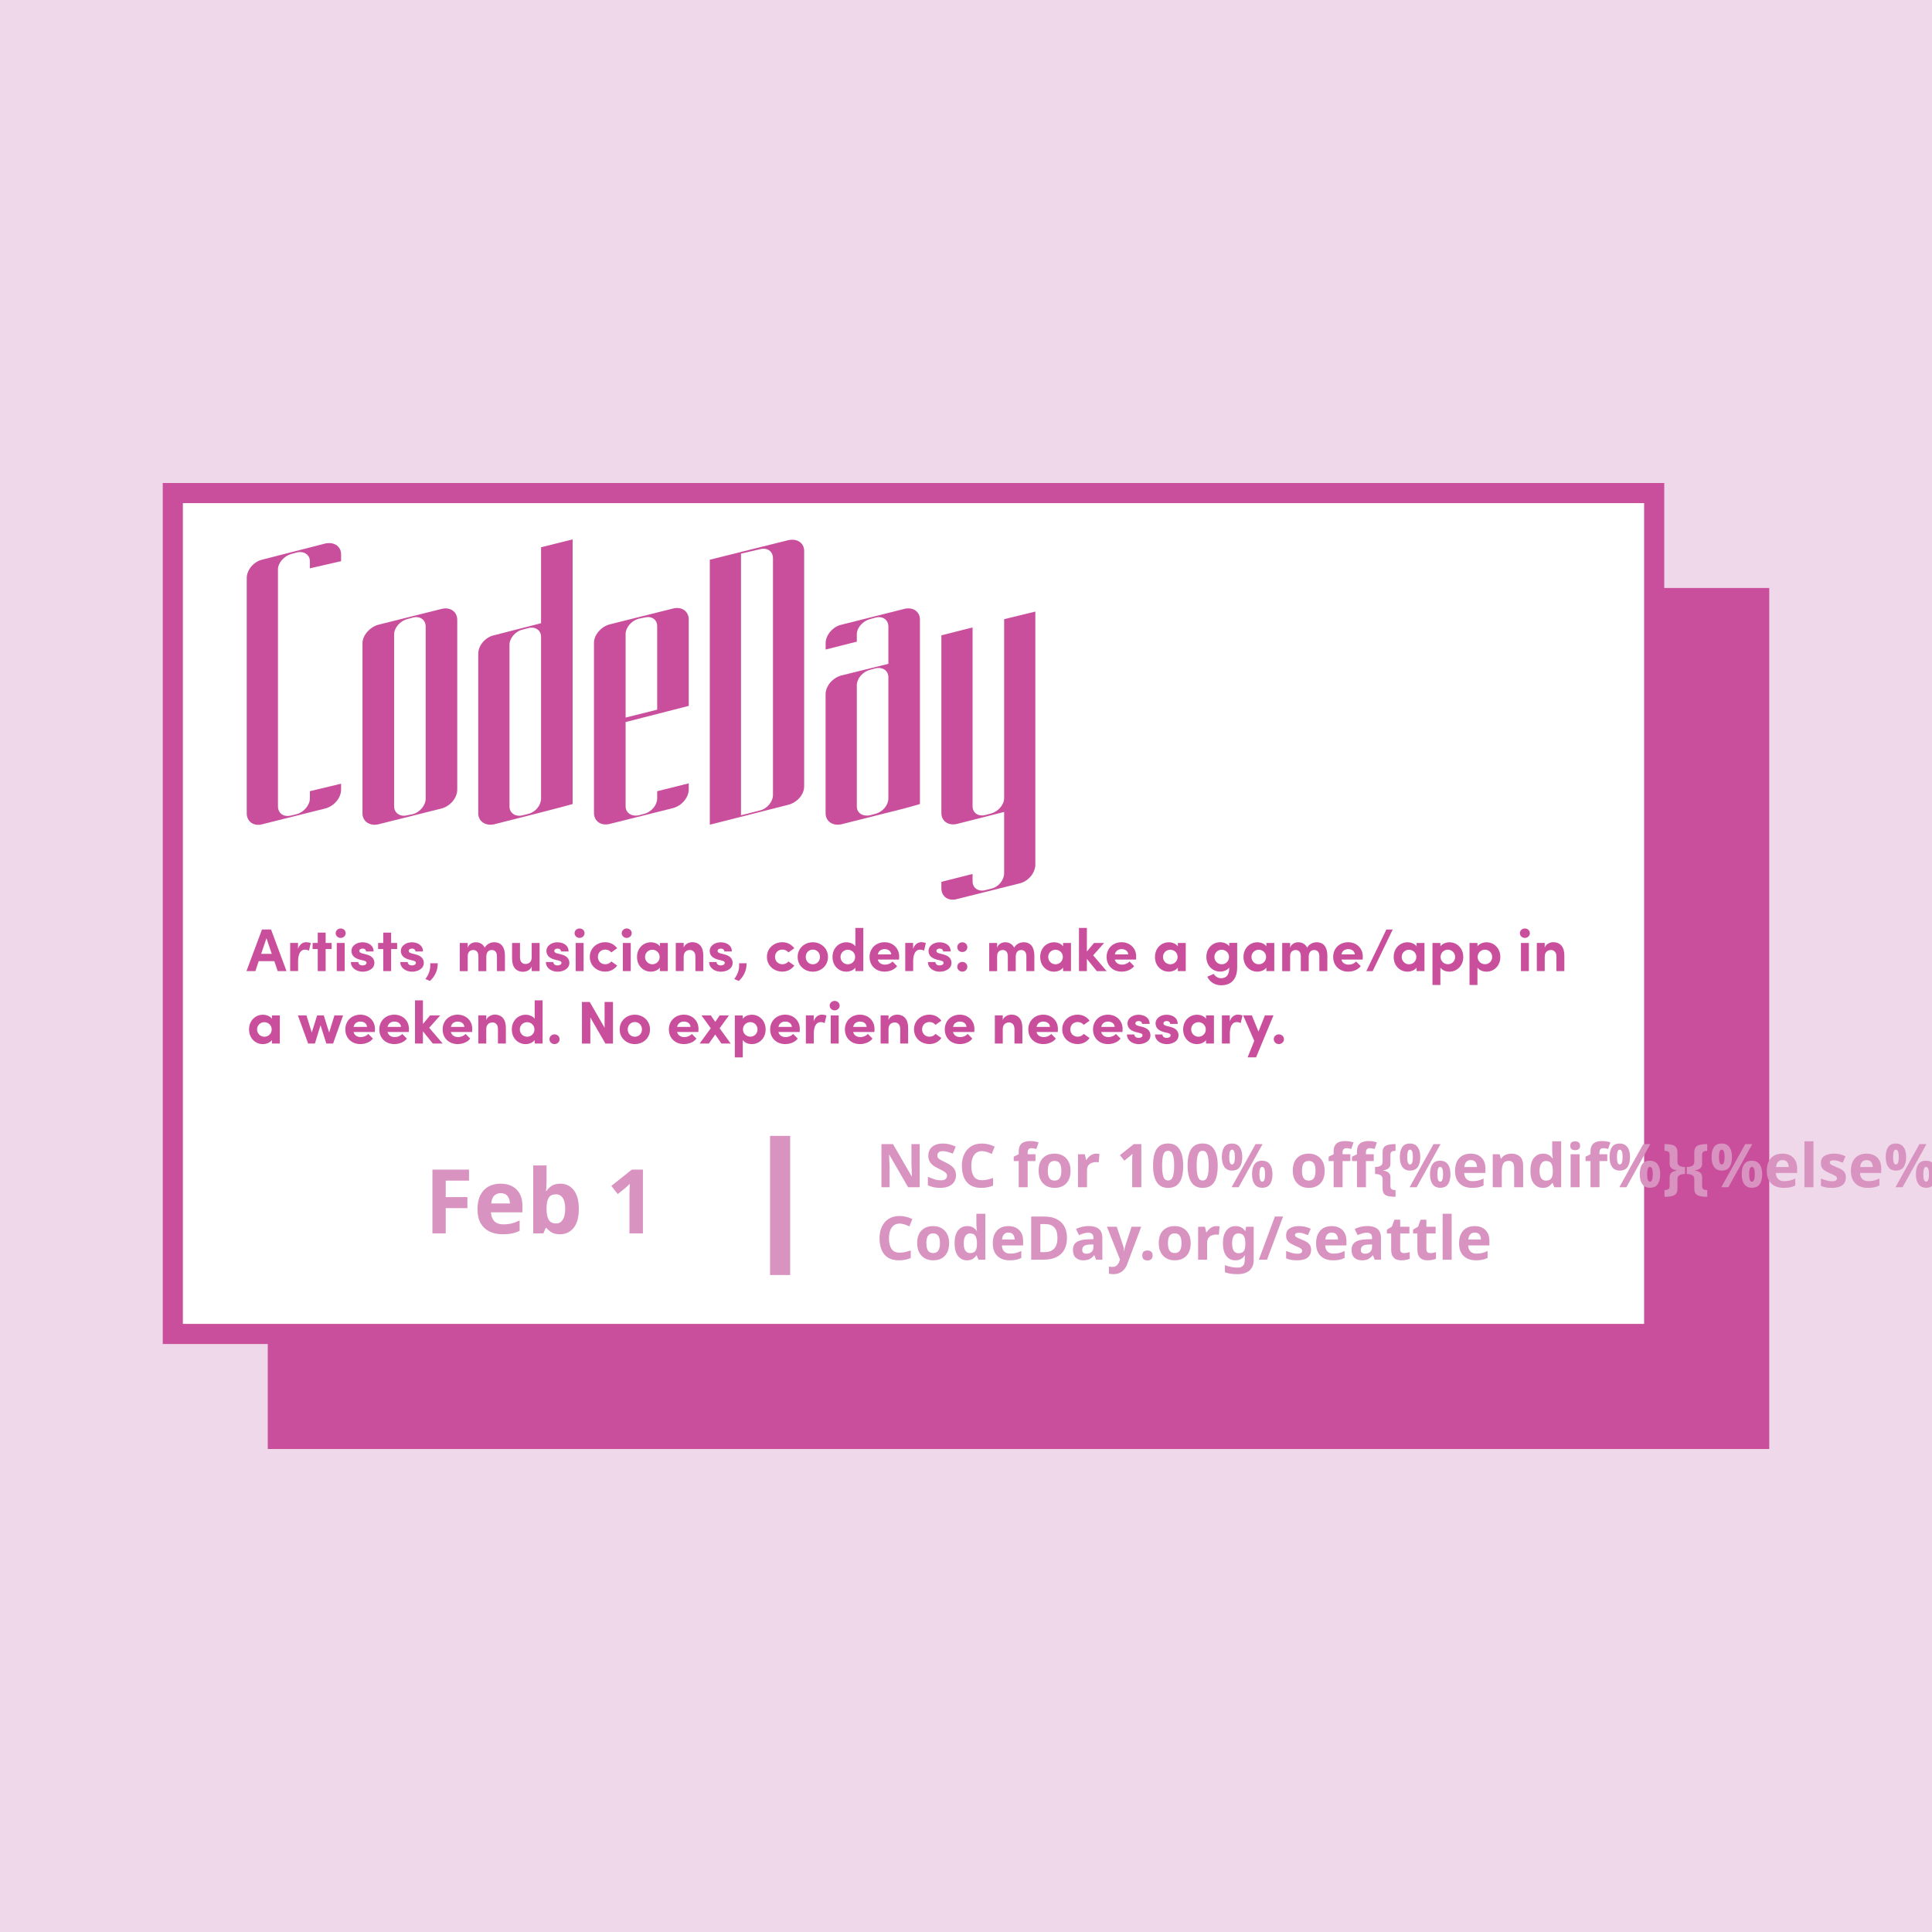
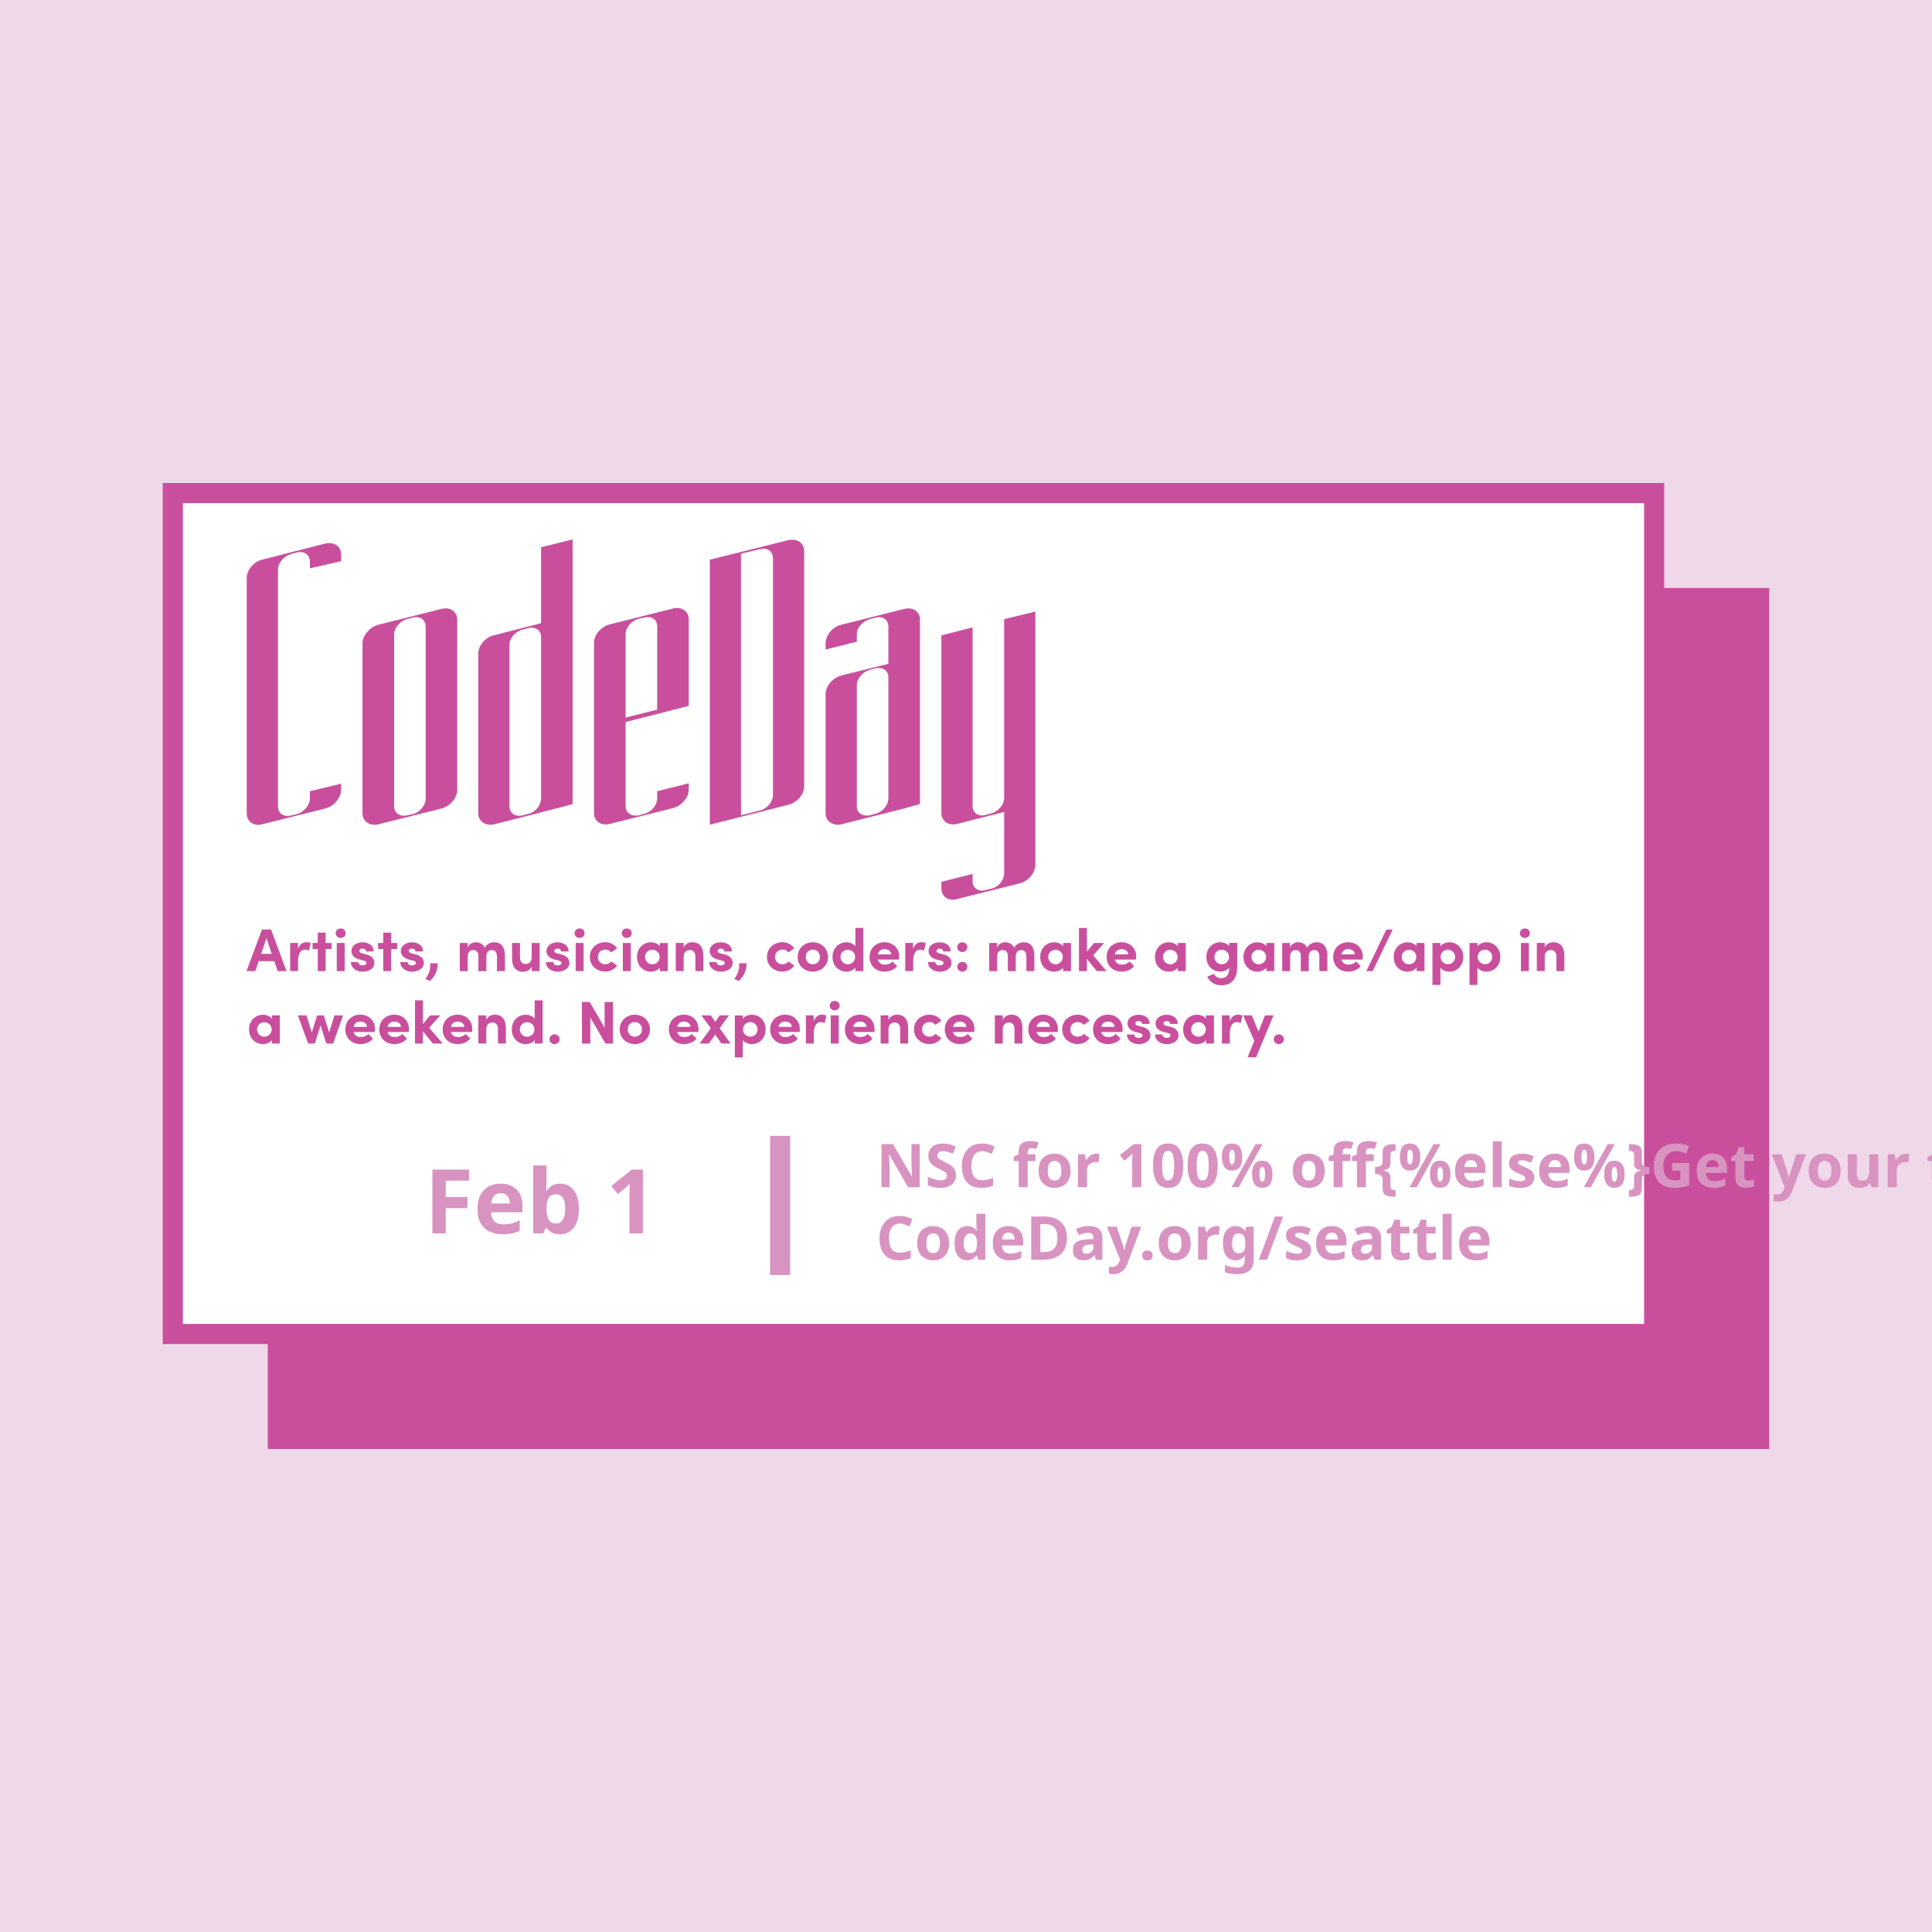
<svg xmlns="http://www.w3.org/2000/svg" version="1.1" id="Layer_1" x="0px" y="0px" viewBox="0 0 576 576" xml:space="preserve" width="1080" height="1080">
  <defs id="defs1921" />
  <style type="text/css" id="style1722">
	.st0{fill:#F6E0C9;}
	.st1{fill:#DB8427;}
	.st2{fill:#FFFFFF;}
	.st3{fill:#EFC79C;}
	.st4{font-family:'Sofia Pro';font-weight: 700;}
	.st5{font-size:26.636px;}
	.st6{font-size:18px;}
	.st7{fill:none;stroke:#EFC79C;stroke-width:6;stroke-miterlimit:10;}
	.st8{fill:#EFD8E9;}
	.st9{fill:#C94F9D;}
	.st10{fill:#D993C0;}
	.st11{fill:none;stroke:#D993C0;stroke-width:6;stroke-miterlimit:10;}
</style>
  <rect class="st8" width="576" height="576" id="rect1730" x="0" y="0" style="fill:#efd8e9" />
  <g id="g1742">
    <g id="g1734">
      <rect x="79.83" y="175.3" class="st9" width="447.65" height="256.7" id="rect1732" style="fill:#c94f9d" />
    </g>
    <g id="g1740">
      <rect x="51.52" y="147" class="st2" width="441.65" height="250.7" id="rect1736" style="fill:#ffffff" />
      <path class="st9" d="M 490.17,150 V 394.7 H 54.52 V 150 h 435.65 m 6,-6 H 48.52 v 256.7 h 447.65 z" id="path1738" style="fill:#c94f9d" />
    </g>
  </g>
  <text id="text1748" x="204.917" y="365.71">
    <tspan x="204.917" y="367.711" class="st10 st4 st5" id="tspan1744" style="font-weight:700;font-size:26.636px;font-family:'Sofia Pro';text-align:end;text-anchor:end;fill:#d993c0">Feb 1</tspan>
  </text>
  <g id="g1764">
    <path class="st9" d="m 101.69,233.65 v 1.79 c 0,2.46 -2.13,4.93 -4.71,5.6 l -18.83,4.71 c -2.46,0.67 -4.59,-0.78 -4.59,-3.25 v -70.15 c 0,-2.47 2.13,-4.93 4.59,-5.49 l 18.83,-4.82 c 2.58,-0.56 4.71,0.78 4.71,3.25 v 2.02 l -9.3,2.13 v -2.13 c 0,-1.91 -1.79,-3.14 -3.92,-2.58 l -1.68,0.45 c -2.02,0.56 -3.92,2.58 -3.92,4.59 v 70.6 c 0,2.13 1.68,3.25 3.81,2.8 l 1.79,-0.45 c 2.13,-0.56 3.92,-2.69 3.92,-4.71 v -2.13 z" id="path1750" style="fill:#c94f9d" />
    <path class="st9" d="m 136.32,184.8 v 50.65 c 0,2.46 -2.13,4.93 -4.71,5.6 l -18.83,4.71 c -2.47,0.56 -4.71,-0.78 -4.71,-3.25 v -50.76 c 0,-2.35 2.24,-4.82 4.71,-5.49 l 18.83,-4.71 c 2.58,-0.68 4.71,0.78 4.71,3.25 z m -9.41,2.01 c 0,-2.02 -1.68,-3.25 -3.81,-2.69 l -1.68,0.45 c -2.13,0.56 -3.92,2.58 -3.92,4.59 v 51.21 c 0,2.02 1.79,3.25 3.92,2.69 l 1.68,-0.34 c 2.13,-0.56 3.81,-2.69 3.81,-4.59 z" id="path1752" style="fill:#c94f9d" />
    <path class="st9" d="m 170.72,239.71 c 0,0 -2.02,0.67 -23.42,6.05 -2.58,0.56 -4.71,-0.9 -4.71,-3.25 v -47.63 c 0,-2.46 2.13,-4.93 4.71,-5.49 l 14.01,-3.59 v -22.64 l 9.41,-2.35 c 0,11.21 0,11.21 0,78.9 z m -9.41,-49.87 c 0,-1.9 -1.68,-3.14 -3.81,-2.58 l -1.68,0.45 c -2.13,0.45 -3.92,2.58 -3.92,4.48 v 48.3 c 0,1.9 1.79,3.14 3.92,2.58 l 1.79,-0.45 c 2.13,-0.56 3.7,-2.58 3.7,-4.59 z" id="path1754" style="fill:#c94f9d" />
    <path class="st9" d="m 186.52,215.16 v 25.21 c 0,2.02 1.79,3.14 3.92,2.69 l 1.68,-0.45 c 2.13,-0.56 3.81,-2.58 3.81,-4.59 v -2.13 l 9.41,-2.35 v 1.79 c 0,2.47 -2.13,4.93 -4.71,5.6 l -18.83,4.71 c -2.58,0.67 -4.71,-0.78 -4.71,-3.25 v -50.76 c 0,-2.35 2.13,-4.82 4.71,-5.49 l 18.83,-4.71 c 2.58,-0.67 4.71,0.78 4.71,3.25 v 25.77 l -18.83,4.82 v -0.11 z m 0,-26.11 v 24.88 l 9.41,-2.35 V 186.7 c 0,-2.02 -1.68,-3.14 -3.81,-2.58 l -1.68,0.34 c -2.12,0.56 -3.92,2.58 -3.92,4.59 z" id="path1756" style="fill:#c94f9d" />
    <path class="st9" d="m 239.75,164.29 v 70.15 c 0,2.47 -2.13,4.82 -4.71,5.49 l -23.42,5.94 v -79 l 23.42,-5.83 c 2.59,-0.56 4.71,0.78 4.71,3.25 z m -9.3,2.13 c 0,-2.02 -1.68,-3.25 -3.81,-2.69 l -5.72,1.34 v 77.99 l 5.72,-1.46 c 2.02,-0.45 3.81,-2.58 3.81,-4.59 z" id="path1758" style="fill:#c94f9d" />
    <path class="st9" d="m 274.27,184.68 v 55.02 c 0,0 -2.13,0.67 -4.71,1.34 l -18.71,4.71 c -2.58,0.56 -4.71,-0.9 -4.71,-3.25 v -35.52 c 0,-2.46 2.13,-4.93 4.71,-5.6 l 14.01,-3.47 v -11.09 c 0,-2.02 -1.68,-3.25 -3.81,-2.69 l -1.68,0.45 c -2.13,0.56 -3.92,2.58 -3.92,4.48 v 2.24 l -9.3,2.35 v -1.91 c 0,-2.35 2.13,-4.93 4.71,-5.49 l 18.71,-4.71 c 2.57,-0.67 4.7,0.79 4.7,3.14 z m -9.41,17.26 c 0,-2.02 -1.68,-3.14 -3.81,-2.69 l -1.68,0.45 c -2.13,0.56 -3.92,2.58 -3.92,4.59 v 33.95 2.24 c 0,1.9 1.79,3.03 3.92,2.58 l 1.68,-0.45 c 2.13,-0.56 3.81,-2.58 3.81,-4.59 z" id="path1760" style="fill:#c94f9d" />
    <path class="st9" d="m 308.67,182.33 v 75.42 c 0,2.47 -2.02,4.93 -4.59,5.6 l -18.83,4.71 c -2.58,0.67 -4.59,-0.78 -4.59,-3.25 v -1.9 l 9.3,-2.35 v 2.24 c 0,1.9 1.68,3.14 3.81,2.58 l 1.79,-0.45 c 2.13,-0.45 3.81,-2.58 3.81,-4.59 v -18.27 l -14.12,3.59 c -2.58,0.56 -4.59,-0.9 -4.59,-3.25 v -53 l 9.3,-2.35 v 53.34 c 0,1.9 1.68,3.14 3.81,2.58 l 1.68,-0.45 c 2.13,-0.56 3.92,-2.58 3.92,-4.59 v -53.23 -0.11 z" id="path1762" style="fill:#c94f9d" />
  </g>
  <line class="st11" x1="232.58" y1="338.65" x2="232.58" y2="380.13" id="line1766" style="fill:none;stroke:#d993c0;stroke-width:6;stroke-miterlimit:10" />
  <text transform="translate(261.1732,353.9587)" id="text1772">
-     <tspan x="0" y="0" class="st10 st4 st6" id="tspan1768" style="font-weight:700;font-size:18px;font-family:'Sofia Pro';fill:#d993c0">NSC for 100% off{%endif%}{%else%}Get your tickets{%endif%} @</tspan>
+     <tspan x="0" y="0" class="st10 st4 st6" id="tspan1768" style="font-weight:700;font-size:18px;font-family:'Sofia Pro';fill:#d993c0">NSC for 100% off{%else%}Get your tickets @</tspan>
    <tspan x="0" y="21.6" class="st10 st4 st6" id="tspan1770" style="font-weight:700;font-size:18px;font-family:'Sofia Pro';fill:#d993c0">CodeDay.org/seattle</tspan>
  </text>
  <g id="g1916">
    <path class="st9" d="m 81.78,286.55 h -4.65 l -0.99,2.97 h -2.66 l 4.63,-12.41 h 2.7 l 4.61,12.41 h -2.63 z m -0.76,-2.18 -1.58,-4.66 -1.57,4.66 z" id="path1774" style="fill:#c94f9d" />
    <path class="st9" d="m 92.65,281.18 -0.54,2.25 c -0.5,-0.27 -0.92,-0.31 -1.21,-0.31 -1.21,0 -2.03,1.12 -2.03,3.51 v 2.88 h -2.36 v -8.39 h 2.34 v 1.78 c 0.47,-1.4 1.42,-2 2.47,-2 0.44,0.02 0.95,0.09 1.33,0.28 z" id="path1776" style="fill:#c94f9d" />
    <path class="st9" d="m 98.87,282.95 h -1.78 v 6.57 h -2.36 v -6.57 H 93.2 v -1.82 h 1.53 v -3.08 h 2.36 v 3.08 h 1.78 z" id="path1778" style="fill:#c94f9d" />
    <path class="st9" d="m 100.08,278.21 c 0,-0.79 0.68,-1.4 1.49,-1.4 0.83,0 1.49,0.61 1.49,1.4 0,0.79 -0.67,1.42 -1.49,1.42 -0.81,0.01 -1.49,-0.62 -1.49,-1.42 z m 0.32,2.92 h 2.36 v 8.39 h -2.36 z" id="path1780" style="fill:#c94f9d" />
    <path class="st9" d="m 104.61,286.82 h 2.21 c 0,0.49 0.41,1.01 1.24,1.01 0.68,0 1.21,-0.29 1.21,-0.77 0,-0.36 -0.29,-0.54 -0.92,-0.7 l -1.12,-0.27 c -2.16,-0.58 -2.45,-1.78 -2.45,-2.66 0,-1.3 1.35,-2.5 3.29,-2.5 1.53,0 3.33,0.76 3.31,2.74 h -2.25 c 0,-0.56 -0.47,-0.86 -1.03,-0.86 -0.54,0 -0.97,0.27 -0.97,0.7 0,0.4 0.36,0.59 0.83,0.72 l 1.39,0.36 c 2.02,0.54 2.27,1.8 2.27,2.48 0,1.76 -1.8,2.63 -3.53,2.63 -1.75,-0.02 -3.46,-1.03 -3.48,-2.88 z" id="path1782" style="fill:#c94f9d" />
    <path class="st9" d="m 118.4,282.95 h -1.78 v 6.57 h -2.36 v -6.57 h -1.53 v -1.82 h 1.53 v -3.08 h 2.36 v 3.08 h 1.78 z" id="path1784" style="fill:#c94f9d" />
    <path class="st9" d="m 119.34,286.82 h 2.21 c 0,0.49 0.41,1.01 1.24,1.01 0.68,0 1.21,-0.29 1.21,-0.77 0,-0.36 -0.29,-0.54 -0.92,-0.7 l -1.12,-0.27 c -2.16,-0.58 -2.45,-1.78 -2.45,-2.66 0,-1.3 1.35,-2.5 3.29,-2.5 1.53,0 3.33,0.76 3.31,2.74 h -2.25 c 0,-0.56 -0.47,-0.86 -1.03,-0.86 -0.54,0 -0.97,0.27 -0.97,0.7 0,0.4 0.36,0.59 0.83,0.72 l 1.39,0.36 c 2.02,0.54 2.27,1.8 2.27,2.48 0,1.76 -1.8,2.63 -3.53,2.63 -1.75,-0.02 -3.46,-1.03 -3.48,-2.88 z" id="path1786" style="fill:#c94f9d" />
    <path class="st9" d="m 126.83,291.88 c 1.08,-1.48 1.55,-2.75 1.44,-4.7 h 2.23 c 0.07,2.27 -1.04,4.14 -2.32,5.28 z" id="path1788" style="fill:#c94f9d" />
    <path class="st9" d="m 150.54,284.91 v 4.61 h -2.38 v -4.43 c 0,-1.31 -0.68,-1.85 -1.51,-1.85 -0.94,-0.02 -1.6,0.58 -1.66,1.84 v 4.45 h -2.36 v -4.45 c 0,-1.31 -0.68,-1.84 -1.48,-1.84 -0.85,0 -1.71,0.4 -1.71,1.91 v 4.38 h -2.36 v -8.39 h 2.36 v 1.49 c 0.25,-1.15 1.44,-1.71 2.38,-1.71 1.24,0 2.21,0.59 2.7,1.62 0.65,-1.22 1.94,-1.62 2.81,-1.62 2.11,0 3.21,1.47 3.21,3.99 z" id="path1790" style="fill:#c94f9d" />
    <path class="st9" d="m 160.88,281.13 v 8.39 h -2.36 v -1.37 c -0.36,1.1 -1.69,1.57 -2.52,1.57 -2.2,0 -3.35,-1.46 -3.33,-3.98 v -4.61 h 2.36 v 4.36 c 0,1.31 0.79,1.91 1.6,1.91 0.85,0 1.89,-0.45 1.89,-1.96 v -4.3 h 2.36 z" id="path1792" style="fill:#c94f9d" />
    <path class="st9" d="m 162.74,286.82 h 2.21 c 0,0.49 0.41,1.01 1.24,1.01 0.68,0 1.21,-0.29 1.21,-0.77 0,-0.36 -0.29,-0.54 -0.92,-0.7 l -1.12,-0.27 c -2.16,-0.58 -2.45,-1.78 -2.45,-2.66 0,-1.3 1.35,-2.5 3.29,-2.5 1.53,0 3.33,0.76 3.31,2.74 h -2.25 c 0,-0.56 -0.47,-0.86 -1.03,-0.86 -0.54,0 -0.97,0.27 -0.97,0.7 0,0.4 0.36,0.59 0.83,0.72 l 1.39,0.36 c 2.02,0.54 2.27,1.8 2.27,2.48 0,1.76 -1.8,2.63 -3.53,2.63 -1.76,-0.02 -3.47,-1.03 -3.48,-2.88 z" id="path1794" style="fill:#c94f9d" />
    <path class="st9" d="m 171.3,278.21 c 0,-0.79 0.68,-1.4 1.49,-1.4 0.83,0 1.49,0.61 1.49,1.4 0,0.79 -0.67,1.42 -1.49,1.42 -0.8,0.01 -1.49,-0.62 -1.49,-1.42 z m 0.33,2.92 h 2.36 v 8.39 h -2.36 z" id="path1796" style="fill:#c94f9d" />
    <path class="st9" d="m 175.84,285.29 c 0,-2.67 2.16,-4.38 4.61,-4.38 1.53,0 2.75,0.72 3.55,1.8 l -1.76,1.24 c -0.38,-0.52 -1.08,-0.85 -1.76,-0.85 -1.33,0 -2.23,0.95 -2.23,2.18 0,1.24 0.9,2.2 2.23,2.2 0.68,0 1.39,-0.32 1.76,-0.85 l 1.76,1.24 c -0.79,1.1 -2.02,1.8 -3.55,1.8 -2.45,0.01 -4.61,-1.71 -4.61,-4.38 z" id="path1798" style="fill:#c94f9d" />
    <path class="st9" d="m 185.36,278.21 c 0,-0.79 0.68,-1.4 1.49,-1.4 0.83,0 1.49,0.61 1.49,1.4 0,0.79 -0.67,1.42 -1.49,1.42 -0.8,0.01 -1.49,-0.62 -1.49,-1.42 z m 0.33,2.92 h 2.36 v 8.39 h -2.36 z" id="path1800" style="fill:#c94f9d" />
    <path class="st9" d="m 199.1,281.13 v 8.39 h -2.36 v -1.04 c -0.59,0.83 -1.76,1.21 -2.7,1.21 -2.16,0 -4.12,-1.67 -4.12,-4.38 0,-2.7 1.96,-4.38 4.12,-4.38 0.97,0 2.11,0.36 2.7,1.21 v -1.01 z m -2.43,4.18 c 0,-1.3 -1.08,-2.16 -2.18,-2.16 -1.19,0 -2.18,0.92 -2.18,2.16 0,1.22 0.99,2.18 2.18,2.18 1.15,0 2.18,-0.9 2.18,-2.18 z" id="path1802" style="fill:#c94f9d" />
    <path class="st9" d="m 209.68,284.91 v 4.61 h -2.36 v -4.36 c 0,-1.33 -0.79,-1.93 -1.6,-1.93 -0.85,0 -1.89,0.45 -1.89,1.98 v 4.3 h -2.36 v -8.39 h 2.36 v 1.4 c 0.36,-1.13 1.69,-1.62 2.52,-1.62 2.2,0.02 3.35,1.49 3.33,4.01 z" id="path1804" style="fill:#c94f9d" />
    <path class="st9" d="m 211.42,286.82 h 2.21 c 0,0.49 0.41,1.01 1.24,1.01 0.68,0 1.21,-0.29 1.21,-0.77 0,-0.36 -0.29,-0.54 -0.92,-0.7 l -1.12,-0.27 c -2.16,-0.58 -2.45,-1.78 -2.45,-2.66 0,-1.3 1.35,-2.5 3.29,-2.5 1.53,0 3.33,0.76 3.31,2.74 h -2.25 c 0,-0.56 -0.47,-0.86 -1.03,-0.86 -0.54,0 -0.97,0.27 -0.97,0.7 0,0.4 0.36,0.59 0.83,0.72 l 1.39,0.36 c 2.02,0.54 2.27,1.8 2.27,2.48 0,1.76 -1.8,2.63 -3.53,2.63 -1.75,-0.02 -3.46,-1.03 -3.48,-2.88 z" id="path1806" style="fill:#c94f9d" />
    <path class="st9" d="m 218.91,291.88 c 1.08,-1.48 1.55,-2.75 1.44,-4.7 h 2.23 c 0.07,2.27 -1.04,4.14 -2.32,5.28 z" id="path1808" style="fill:#c94f9d" />
    <path class="st9" d="m 228.65,285.29 c 0,-2.67 2.16,-4.38 4.61,-4.38 1.53,0 2.75,0.72 3.55,1.8 l -1.76,1.24 c -0.38,-0.52 -1.08,-0.85 -1.76,-0.85 -1.33,0 -2.23,0.95 -2.23,2.18 0,1.24 0.9,2.2 2.23,2.2 0.68,0 1.39,-0.32 1.76,-0.85 l 1.76,1.24 c -0.79,1.1 -2.02,1.8 -3.55,1.8 -2.45,0.01 -4.61,-1.71 -4.61,-4.38 z" id="path1810" style="fill:#c94f9d" />
    <path class="st9" d="m 237.81,285.31 c 0,-2.67 2.13,-4.39 4.52,-4.39 2.39,0 4.52,1.73 4.52,4.39 0,2.65 -2.13,4.38 -4.52,4.38 -2.39,0 -4.52,-1.73 -4.52,-4.38 z m 6.65,0 c 0,-1.31 -0.95,-2.2 -2.12,-2.2 -1.17,0 -2.12,0.88 -2.12,2.2 0,1.3 0.95,2.18 2.12,2.18 1.17,0 2.12,-0.89 2.12,-2.18 z" id="path1812" style="fill:#c94f9d" />
    <path class="st9" d="m 257.38,276.65 v 12.87 h -2.36 v -1.04 c -0.59,0.83 -1.76,1.21 -2.7,1.21 -2.16,0 -4.12,-1.67 -4.12,-4.38 0,-2.7 1.96,-4.38 4.12,-4.38 0.97,0 2.11,0.36 2.7,1.21 v -5.49 z m -2.43,8.66 c 0,-1.3 -1.08,-2.16 -2.18,-2.16 -1.19,0 -2.18,0.92 -2.18,2.16 0,1.22 0.99,2.18 2.18,2.18 1.15,0 2.18,-0.9 2.18,-2.18 z" id="path1814" style="fill:#c94f9d" />
    <path class="st9" d="m 268.04,286.08 h -6.34 c 0.25,0.97 1.04,1.51 2.18,1.51 0.85,0 1.69,-0.34 2.2,-0.94 l 1.39,1.39 c -0.79,1.06 -2.27,1.64 -3.75,1.64 -2.57,0 -4.47,-1.76 -4.47,-4.36 0,-2.72 2.05,-4.41 4.47,-4.41 2.4,0 4.36,1.69 4.36,4.27 -0.01,0.24 -0.03,0.52 -0.04,0.9 z m -2.33,-1.53 c -0.07,-0.99 -0.9,-1.58 -1.96,-1.58 -0.95,0 -1.8,0.45 -2.05,1.58 z" id="path1816" style="fill:#c94f9d" />
    <path class="st9" d="m 276.03,281.18 -0.54,2.25 c -0.5,-0.27 -0.92,-0.31 -1.21,-0.31 -1.21,0 -2.03,1.12 -2.03,3.51 v 2.88 h -2.36 v -8.39 h 2.34 v 1.78 c 0.47,-1.4 1.42,-2 2.47,-2 0.45,0.02 0.95,0.09 1.33,0.28 z" id="path1818" style="fill:#c94f9d" />
    <path class="st9" d="m 276.66,286.82 h 2.21 c 0,0.49 0.41,1.01 1.24,1.01 0.68,0 1.21,-0.29 1.21,-0.77 0,-0.36 -0.29,-0.54 -0.92,-0.7 l -1.12,-0.27 c -2.16,-0.58 -2.45,-1.78 -2.45,-2.66 0,-1.3 1.35,-2.5 3.29,-2.5 1.53,0 3.33,0.76 3.31,2.74 h -2.25 c 0,-0.56 -0.47,-0.86 -1.03,-0.86 -0.54,0 -0.97,0.27 -0.97,0.7 0,0.4 0.36,0.59 0.83,0.72 l 1.39,0.36 c 2.02,0.54 2.27,1.8 2.27,2.48 0,1.76 -1.8,2.63 -3.53,2.63 -1.76,-0.02 -3.47,-1.03 -3.48,-2.88 z" id="path1820" style="fill:#c94f9d" />
    <path class="st9" d="m 285.4,282.39 c 0,-0.85 0.68,-1.46 1.51,-1.46 0.81,0 1.49,0.61 1.49,1.46 0,0.85 -0.68,1.44 -1.49,1.44 -0.82,0 -1.51,-0.59 -1.51,-1.44 z m 0,5.83 c 0,-0.83 0.68,-1.44 1.51,-1.44 0.81,0 1.49,0.61 1.49,1.44 0,0.85 -0.68,1.46 -1.49,1.46 -0.82,0 -1.51,-0.61 -1.51,-1.46 z" id="path1822" style="fill:#c94f9d" />
    <path class="st9" d="m 308.38,284.91 v 4.61 H 306 v -4.43 c 0,-1.31 -0.68,-1.85 -1.51,-1.85 -0.94,-0.02 -1.6,0.58 -1.66,1.84 v 4.45 h -2.36 v -4.45 c 0,-1.31 -0.68,-1.84 -1.48,-1.84 -0.85,0 -1.71,0.4 -1.71,1.91 v 4.38 h -2.36 v -8.39 h 2.36 v 1.49 c 0.25,-1.15 1.44,-1.71 2.38,-1.71 1.24,0 2.21,0.59 2.7,1.62 0.65,-1.22 1.95,-1.62 2.81,-1.62 2.11,0 3.21,1.47 3.21,3.99 z" id="path1824" style="fill:#c94f9d" />
    <path class="st9" d="m 319.3,281.13 v 8.39 h -2.36 v -1.04 c -0.59,0.83 -1.76,1.21 -2.7,1.21 -2.16,0 -4.12,-1.67 -4.12,-4.38 0,-2.7 1.96,-4.38 4.12,-4.38 0.97,0 2.11,0.36 2.7,1.21 v -1.01 z m -2.43,4.18 c 0,-1.3 -1.08,-2.16 -2.18,-2.16 -1.19,0 -2.18,0.92 -2.18,2.16 0,1.22 0.99,2.18 2.18,2.18 1.15,0 2.18,-0.9 2.18,-2.18 z" id="path1826" style="fill:#c94f9d" />
    <path class="st9" d="m 326.99,289.52 -2.95,-3.64 v 3.64 h -2.36 v -12.87 h 2.36 v 7.04 l 2.13,-2.56 h 3.02 l -3.28,3.69 4.02,4.7 z" id="path1828" style="fill:#c94f9d" />
    <path class="st9" d="m 338.7,286.08 h -6.34 c 0.25,0.97 1.04,1.51 2.18,1.51 0.85,0 1.69,-0.34 2.2,-0.94 l 1.39,1.39 c -0.79,1.06 -2.27,1.64 -3.75,1.64 -2.57,0 -4.46,-1.76 -4.46,-4.36 0,-2.72 2.05,-4.41 4.46,-4.41 2.4,0 4.36,1.69 4.36,4.27 0,0.24 -0.02,0.52 -0.04,0.9 z m -2.32,-1.53 c -0.07,-0.99 -0.9,-1.58 -1.96,-1.58 -0.95,0 -1.8,0.45 -2.05,1.58 z" id="path1830" style="fill:#c94f9d" />
    <path class="st9" d="m 353.52,281.13 v 8.39 h -2.36 v -1.04 c -0.59,0.83 -1.76,1.21 -2.7,1.21 -2.16,0 -4.12,-1.67 -4.12,-4.38 0,-2.7 1.96,-4.38 4.12,-4.38 0.97,0 2.11,0.36 2.7,1.21 v -1.01 z m -2.43,4.18 c 0,-1.3 -1.08,-2.16 -2.18,-2.16 -1.19,0 -2.18,0.92 -2.18,2.16 0,1.22 0.99,2.18 2.18,2.18 1.15,0 2.18,-0.9 2.18,-2.18 z" id="path1832" style="fill:#c94f9d" />
    <path class="st9" d="m 368.85,281.13 v 7.24 c 0,3.67 -1.85,5.38 -4.83,5.38 -1.8,0 -3.37,-1.01 -4.09,-2.56 l 1.96,-0.85 c 0.36,0.76 1.22,1.3 2.12,1.3 1.51,0 2.47,-0.83 2.47,-3.03 v -0.13 c -0.61,0.81 -1.76,1.19 -2.7,1.19 -2.16,0 -4.12,-1.67 -4.12,-4.38 0,-2.7 1.96,-4.38 4.12,-4.38 0.95,0 2.09,0.38 2.7,1.19 v -0.99 h 2.37 z m -2.43,4.18 c 0,-1.3 -1.08,-2.16 -2.18,-2.16 -1.19,0 -2.18,0.92 -2.18,2.16 0,1.22 0.99,2.18 2.18,2.18 1.16,0 2.18,-0.9 2.18,-2.18 z" id="path1834" style="fill:#c94f9d" />
    <path class="st9" d="m 379.91,281.13 v 8.39 h -2.36 v -1.04 c -0.59,0.83 -1.76,1.21 -2.7,1.21 -2.16,0 -4.12,-1.67 -4.12,-4.38 0,-2.7 1.96,-4.38 4.12,-4.38 0.97,0 2.11,0.36 2.7,1.21 v -1.01 z m -2.44,4.18 c 0,-1.3 -1.08,-2.16 -2.18,-2.16 -1.19,0 -2.18,0.92 -2.18,2.16 0,1.22 0.99,2.18 2.18,2.18 1.16,0 2.18,-0.9 2.18,-2.18 z" id="path1836" style="fill:#c94f9d" />
    <path class="st9" d="m 395.73,284.91 v 4.61 h -2.38 v -4.43 c 0,-1.31 -0.68,-1.85 -1.51,-1.85 -0.94,-0.02 -1.6,0.58 -1.66,1.84 v 4.45 h -2.36 v -4.45 c 0,-1.31 -0.68,-1.84 -1.48,-1.84 -0.85,0 -1.71,0.4 -1.71,1.91 v 4.38 h -2.36 v -8.39 h 2.36 v 1.49 c 0.25,-1.15 1.44,-1.71 2.38,-1.71 1.24,0 2.21,0.59 2.7,1.62 0.65,-1.22 1.94,-1.62 2.81,-1.62 2.11,0 3.21,1.47 3.21,3.99 z" id="path1838" style="fill:#c94f9d" />
    <path class="st9" d="m 406.26,286.08 h -6.34 c 0.25,0.97 1.04,1.51 2.18,1.51 0.85,0 1.69,-0.34 2.2,-0.94 l 1.39,1.39 c -0.79,1.06 -2.27,1.64 -3.75,1.64 -2.58,0 -4.47,-1.76 -4.47,-4.36 0,-2.72 2.05,-4.41 4.47,-4.41 2.39,0 4.36,1.69 4.36,4.27 -0.01,0.24 -0.03,0.52 -0.04,0.9 z m -2.33,-1.53 c -0.07,-0.99 -0.9,-1.58 -1.96,-1.58 -0.95,0 -1.8,0.45 -2.05,1.58 z" id="path1840" style="fill:#c94f9d" />
    <path class="st9" d="m 413.33,277.12 h 1.89 l -5.98,12.41 h -1.89 z" id="path1842" style="fill:#c94f9d" />
    <path class="st9" d="m 424.69,281.13 v 8.39 h -2.36 v -1.04 c -0.59,0.83 -1.76,1.21 -2.7,1.21 -2.16,0 -4.12,-1.67 -4.12,-4.38 0,-2.7 1.96,-4.38 4.12,-4.38 0.97,0 2.11,0.36 2.7,1.21 v -1.01 z m -2.43,4.18 c 0,-1.3 -1.08,-2.16 -2.18,-2.16 -1.19,0 -2.18,0.92 -2.18,2.16 0,1.22 0.99,2.18 2.18,2.18 1.15,0 2.18,-0.9 2.18,-2.18 z" id="path1844" style="fill:#c94f9d" />
    <path class="st9" d="m 436.25,285.31 c 0,2.7 -1.96,4.38 -4.12,4.38 -0.96,0 -2.11,-0.36 -2.7,-1.21 v 5.17 h -2.36 v -12.51 h 2.36 v 1.01 c 0.59,-0.85 1.75,-1.22 2.7,-1.22 2.15,-0.01 4.12,1.68 4.12,4.38 z m -2.42,0 c 0,-1.22 -0.97,-2.18 -2.16,-2.18 -1.15,0 -2.18,0.9 -2.18,2.18 0,1.3 1.08,2.16 2.18,2.16 1.19,0 2.16,-0.92 2.16,-2.16 z" id="path1846" style="fill:#c94f9d" />
    <path class="st9" d="m 447.3,285.31 c 0,2.7 -1.96,4.38 -4.12,4.38 -0.96,0 -2.11,-0.36 -2.7,-1.21 v 5.17 h -2.36 v -12.51 h 2.36 v 1.01 c 0.59,-0.85 1.75,-1.22 2.7,-1.22 2.15,-0.01 4.12,1.68 4.12,4.38 z m -2.42,0 c 0,-1.22 -0.97,-2.18 -2.16,-2.18 -1.15,0 -2.18,0.9 -2.18,2.18 0,1.3 1.08,2.16 2.18,2.16 1.19,0 2.16,-0.92 2.16,-2.16 z" id="path1848" style="fill:#c94f9d" />
    <path class="st9" d="m 453.13,278.21 c 0,-0.79 0.68,-1.4 1.49,-1.4 0.83,0 1.49,0.61 1.49,1.4 0,0.79 -0.67,1.42 -1.49,1.42 -0.81,0.01 -1.49,-0.62 -1.49,-1.42 z m 0.32,2.92 h 2.36 v 8.39 h -2.36 z" id="path1850" style="fill:#c94f9d" />
    <path class="st9" d="m 466.39,284.91 v 4.61 h -2.36 v -4.36 c 0,-1.33 -0.79,-1.93 -1.6,-1.93 -0.85,0 -1.89,0.45 -1.89,1.98 v 4.3 h -2.36 v -8.39 h 2.36 v 1.4 c 0.36,-1.13 1.69,-1.62 2.52,-1.62 2.2,0.02 3.35,1.49 3.33,4.01 z" id="path1852" style="fill:#c94f9d" />
    <path class="st9" d="m 83.43,302.73 v 8.39 h -2.36 v -1.04 c -0.59,0.83 -1.76,1.21 -2.7,1.21 -2.16,0 -4.12,-1.67 -4.12,-4.38 0,-2.7 1.96,-4.38 4.12,-4.38 0.97,0 2.11,0.36 2.7,1.21 v -1.01 z M 81,306.91 c 0,-1.3 -1.08,-2.16 -2.18,-2.16 -1.19,0 -2.18,0.92 -2.18,2.16 0,1.22 0.99,2.18 2.18,2.18 1.16,0 2.18,-0.9 2.18,-2.18 z" id="path1854" style="fill:#c94f9d" />
    <path class="st9" d="m 102.28,302.73 -2.97,8.39 h -2.02 l -1.73,-5.46 -1.67,5.46 h -2.02 l -3.06,-8.39 h 2.56 l 1.58,5.11 1.6,-5.11 h 1.98 l 1.6,5.11 1.58,-5.11 z" id="path1856" style="fill:#c94f9d" />
    <path class="st9" d="m 111.75,307.68 h -6.34 c 0.25,0.97 1.04,1.51 2.18,1.51 0.85,0 1.69,-0.34 2.2,-0.94 l 1.39,1.39 c -0.79,1.06 -2.27,1.64 -3.75,1.64 -2.57,0 -4.47,-1.76 -4.47,-4.36 0,-2.72 2.05,-4.41 4.47,-4.41 2.4,0 4.36,1.69 4.36,4.27 -0.01,0.24 -0.03,0.52 -0.04,0.9 z m -2.33,-1.53 c -0.07,-0.99 -0.9,-1.58 -1.96,-1.58 -0.95,0 -1.8,0.45 -2.05,1.58 z" id="path1858" style="fill:#c94f9d" />
    <path class="st9" d="m 121.88,307.68 h -6.34 c 0.25,0.97 1.04,1.51 2.18,1.51 0.85,0 1.69,-0.34 2.2,-0.94 l 1.39,1.39 c -0.79,1.06 -2.27,1.64 -3.75,1.64 -2.57,0 -4.47,-1.76 -4.47,-4.36 0,-2.72 2.05,-4.41 4.47,-4.41 2.4,0 4.36,1.69 4.36,4.27 0,0.24 -0.02,0.52 -0.04,0.9 z m -2.32,-1.53 c -0.07,-0.99 -0.9,-1.58 -1.96,-1.58 -0.95,0 -1.8,0.45 -2.05,1.58 z" id="path1860" style="fill:#c94f9d" />
    <path class="st9" d="m 129.04,311.12 -2.95,-3.64 v 3.64 h -2.36 v -12.87 h 2.36 v 7.04 l 2.13,-2.56 h 3.02 l -3.28,3.69 4.02,4.7 z" id="path1862" style="fill:#c94f9d" />
    <path class="st9" d="m 140.76,307.68 h -6.34 c 0.25,0.97 1.04,1.51 2.18,1.51 0.85,0 1.69,-0.34 2.2,-0.94 l 1.39,1.39 c -0.79,1.06 -2.27,1.64 -3.75,1.64 -2.57,0 -4.47,-1.76 -4.47,-4.36 0,-2.72 2.05,-4.41 4.47,-4.41 2.4,0 4.36,1.69 4.36,4.27 0,0.24 -0.02,0.52 -0.04,0.9 z m -2.32,-1.53 c -0.07,-0.99 -0.9,-1.58 -1.96,-1.58 -0.95,0 -1.8,0.45 -2.05,1.58 z" id="path1864" style="fill:#c94f9d" />
    <path class="st9" d="m 150.82,306.51 v 4.61 h -2.36 v -4.36 c 0,-1.33 -0.79,-1.93 -1.6,-1.93 -0.85,0 -1.89,0.45 -1.89,1.98 v 4.3 h -2.36 v -8.39 h 2.36 v 1.4 c 0.36,-1.13 1.69,-1.62 2.52,-1.62 2.2,0.01 3.35,1.49 3.33,4.01 z" id="path1866" style="fill:#c94f9d" />
    <path class="st9" d="m 161.77,298.25 v 12.87 h -2.36 v -1.04 c -0.59,0.83 -1.76,1.21 -2.7,1.21 -2.16,0 -4.12,-1.67 -4.12,-4.38 0,-2.7 1.96,-4.38 4.12,-4.38 0.97,0 2.11,0.36 2.7,1.21 v -5.49 z m -2.43,8.66 c 0,-1.3 -1.08,-2.16 -2.18,-2.16 -1.19,0 -2.18,0.92 -2.18,2.16 0,1.22 0.99,2.18 2.18,2.18 1.15,0 2.18,-0.9 2.18,-2.18 z" id="path1868" style="fill:#c94f9d" />
    <path class="st9" d="m 163.82,309.82 c 0,-0.83 0.68,-1.44 1.49,-1.44 0.83,0 1.53,0.61 1.53,1.44 0,0.85 -0.7,1.46 -1.53,1.46 -0.81,0 -1.49,-0.61 -1.49,-1.46 z" id="path1870" style="fill:#c94f9d" />
    <path class="st9" d="m 182.75,298.72 v 12.41 h -2.25 l -4.5,-7.78 v 7.78 h -2.5 v -12.41 h 2.32 l 4.43,7.69 v -7.69 z" id="path1872" style="fill:#c94f9d" />
    <path class="st9" d="m 184.75,306.91 c 0,-2.67 2.13,-4.39 4.52,-4.39 2.39,0 4.52,1.73 4.52,4.39 0,2.65 -2.13,4.38 -4.52,4.38 -2.39,0 -4.52,-1.74 -4.52,-4.38 z m 6.64,0 c 0,-1.31 -0.95,-2.2 -2.12,-2.2 -1.17,0 -2.12,0.88 -2.12,2.2 0,1.3 0.95,2.18 2.12,2.18 1.17,0 2.12,-0.89 2.12,-2.18 z" id="path1874" style="fill:#c94f9d" />
    <path class="st9" d="m 208.21,307.68 h -6.34 c 0.25,0.97 1.04,1.51 2.18,1.51 0.85,0 1.69,-0.34 2.2,-0.94 l 1.39,1.39 c -0.79,1.06 -2.27,1.64 -3.75,1.64 -2.57,0 -4.47,-1.76 -4.47,-4.36 0,-2.72 2.05,-4.41 4.47,-4.41 2.4,0 4.36,1.69 4.36,4.27 -0.01,0.24 -0.03,0.52 -0.04,0.9 z m -2.33,-1.53 c -0.07,-0.99 -0.9,-1.58 -1.96,-1.58 -0.95,0 -1.8,0.45 -2.05,1.58 z" id="path1876" style="fill:#c94f9d" />
    <path class="st9" d="m 215.08,311.12 -1.85,-2.68 -1.89,2.68 h -2.77 l 3.33,-4.56 -2.77,-3.83 h 2.79 l 1.33,1.93 1.3,-1.93 h 2.77 l -2.77,3.83 3.29,4.56 z" id="path1878" style="fill:#c94f9d" />
    <path class="st9" d="m 228.26,306.91 c 0,2.7 -1.96,4.38 -4.12,4.38 -0.95,0 -2.11,-0.36 -2.7,-1.21 v 5.17 h -2.36 v -12.51 h 2.36 v 1.01 c 0.59,-0.85 1.75,-1.22 2.7,-1.22 2.16,-0.02 4.12,1.68 4.12,4.38 z m -2.41,0 c 0,-1.22 -0.97,-2.18 -2.16,-2.18 -1.15,0 -2.18,0.9 -2.18,2.18 0,1.3 1.08,2.16 2.18,2.16 1.18,0 2.16,-0.92 2.16,-2.16 z" id="path1880" style="fill:#c94f9d" />
    <path class="st9" d="m 238.41,307.68 h -6.34 c 0.25,0.97 1.04,1.51 2.18,1.51 0.85,0 1.69,-0.34 2.2,-0.94 l 1.39,1.39 c -0.79,1.06 -2.27,1.64 -3.75,1.64 -2.57,0 -4.47,-1.76 -4.47,-4.36 0,-2.72 2.05,-4.41 4.47,-4.41 2.4,0 4.36,1.69 4.36,4.27 0,0.24 -0.02,0.52 -0.04,0.9 z m -2.32,-1.53 c -0.07,-0.99 -0.9,-1.58 -1.96,-1.58 -0.95,0 -1.8,0.45 -2.05,1.58 z" id="path1882" style="fill:#c94f9d" />
    <path class="st9" d="m 246.4,302.78 -0.54,2.25 c -0.5,-0.27 -0.92,-0.31 -1.21,-0.31 -1.21,0 -2.03,1.12 -2.03,3.51 v 2.88 h -2.36 v -8.39 h 2.34 v 1.78 c 0.47,-1.4 1.42,-2 2.47,-2 0.45,0.01 0.95,0.09 1.33,0.28 z" id="path1884" style="fill:#c94f9d" />
    <path class="st9" d="m 247.35,299.81 c 0,-0.79 0.68,-1.4 1.49,-1.4 0.83,0 1.49,0.61 1.49,1.4 0,0.79 -0.67,1.42 -1.49,1.42 -0.8,0.01 -1.49,-0.62 -1.49,-1.42 z m 0.33,2.92 h 2.36 v 8.39 h -2.36 z" id="path1886" style="fill:#c94f9d" />
    <path class="st9" d="m 260.69,307.68 h -6.34 c 0.25,0.97 1.04,1.51 2.18,1.51 0.85,0 1.69,-0.34 2.2,-0.94 l 1.39,1.39 c -0.79,1.06 -2.27,1.64 -3.75,1.64 -2.57,0 -4.47,-1.76 -4.47,-4.36 0,-2.72 2.05,-4.41 4.47,-4.41 2.4,0 4.36,1.69 4.36,4.27 0,0.24 -0.02,0.52 -0.04,0.9 z m -2.32,-1.53 c -0.07,-0.99 -0.9,-1.58 -1.96,-1.58 -0.95,0 -1.8,0.45 -2.05,1.58 z" id="path1888" style="fill:#c94f9d" />
    <path class="st9" d="m 270.75,306.51 v 4.61 h -2.36 v -4.36 c 0,-1.33 -0.79,-1.93 -1.6,-1.93 -0.85,0 -1.89,0.45 -1.89,1.98 v 4.3 h -2.36 v -8.39 h 2.36 v 1.4 c 0.36,-1.13 1.69,-1.62 2.52,-1.62 2.2,0.01 3.35,1.49 3.33,4.01 z" id="path1890" style="fill:#c94f9d" />
    <path class="st9" d="m 272.5,306.89 c 0,-2.67 2.16,-4.38 4.61,-4.38 1.53,0 2.75,0.72 3.55,1.8 l -1.76,1.24 c -0.38,-0.52 -1.08,-0.85 -1.76,-0.85 -1.33,0 -2.23,0.95 -2.23,2.18 0,1.24 0.9,2.2 2.23,2.2 0.68,0 1.39,-0.32 1.76,-0.85 l 1.76,1.24 c -0.79,1.1 -2.02,1.8 -3.55,1.8 -2.45,0.01 -4.61,-1.72 -4.61,-4.38 z" id="path1892" style="fill:#c94f9d" />
    <path class="st9" d="m 290.46,307.68 h -6.34 c 0.25,0.97 1.04,1.51 2.18,1.51 0.85,0 1.69,-0.34 2.2,-0.94 l 1.39,1.39 c -0.79,1.06 -2.27,1.64 -3.74,1.64 -2.57,0 -4.47,-1.76 -4.47,-4.36 0,-2.72 2.05,-4.41 4.47,-4.41 2.4,0 4.36,1.69 4.36,4.27 -0.01,0.24 -0.03,0.52 -0.05,0.9 z m -2.32,-1.53 c -0.07,-0.99 -0.9,-1.58 -1.96,-1.58 -0.95,0 -1.8,0.45 -2.05,1.58 z" id="path1894" style="fill:#c94f9d" />
    <path class="st9" d="m 304.81,306.51 v 4.61 h -2.36 v -4.36 c 0,-1.33 -0.79,-1.93 -1.6,-1.93 -0.85,0 -1.89,0.45 -1.89,1.98 v 4.3 h -2.36 v -8.39 h 2.36 v 1.4 c 0.36,-1.13 1.69,-1.62 2.52,-1.62 2.2,0.01 3.35,1.49 3.33,4.01 z" id="path1896" style="fill:#c94f9d" />
    <path class="st9" d="m 315.36,307.68 h -6.34 c 0.25,0.97 1.04,1.51 2.18,1.51 0.85,0 1.69,-0.34 2.2,-0.94 l 1.39,1.39 c -0.79,1.06 -2.27,1.64 -3.75,1.64 -2.57,0 -4.46,-1.76 -4.46,-4.36 0,-2.72 2.05,-4.41 4.46,-4.41 2.4,0 4.36,1.69 4.36,4.27 -0.01,0.24 -0.02,0.52 -0.04,0.9 z m -2.32,-1.53 c -0.07,-0.99 -0.9,-1.58 -1.96,-1.58 -0.95,0 -1.8,0.45 -2.05,1.58 z" id="path1898" style="fill:#c94f9d" />
    <path class="st9" d="m 316.69,306.89 c 0,-2.67 2.16,-4.38 4.61,-4.38 1.53,0 2.75,0.72 3.55,1.8 l -1.76,1.24 c -0.38,-0.52 -1.08,-0.85 -1.76,-0.85 -1.33,0 -2.23,0.95 -2.23,2.18 0,1.24 0.9,2.2 2.23,2.2 0.68,0 1.39,-0.32 1.76,-0.85 l 1.76,1.24 c -0.79,1.1 -2.02,1.8 -3.55,1.8 -2.45,0.01 -4.61,-1.72 -4.61,-4.38 z" id="path1900" style="fill:#c94f9d" />
    <path class="st9" d="m 334.65,307.68 h -6.34 c 0.25,0.97 1.04,1.51 2.18,1.51 0.85,0 1.69,-0.34 2.2,-0.94 l 1.39,1.39 c -0.79,1.06 -2.27,1.64 -3.75,1.64 -2.57,0 -4.46,-1.76 -4.46,-4.36 0,-2.72 2.05,-4.41 4.46,-4.41 2.4,0 4.36,1.69 4.36,4.27 0,0.24 -0.02,0.52 -0.04,0.9 z m -2.32,-1.53 c -0.07,-0.99 -0.9,-1.58 -1.96,-1.58 -0.95,0 -1.8,0.45 -2.05,1.58 z" id="path1902" style="fill:#c94f9d" />
    <path class="st9" d="m 335.98,308.42 h 2.21 c 0,0.49 0.41,1.01 1.24,1.01 0.68,0 1.21,-0.29 1.21,-0.77 0,-0.36 -0.29,-0.54 -0.92,-0.7 l -1.12,-0.27 c -2.16,-0.58 -2.45,-1.78 -2.45,-2.66 0,-1.3 1.35,-2.5 3.29,-2.5 1.53,0 3.33,0.76 3.31,2.74 h -2.25 c 0,-0.56 -0.47,-0.86 -1.03,-0.86 -0.54,0 -0.97,0.27 -0.97,0.7 0,0.4 0.36,0.59 0.83,0.72 l 1.39,0.36 c 2.02,0.54 2.27,1.8 2.27,2.48 0,1.76 -1.8,2.63 -3.53,2.63 -1.75,-0.02 -3.46,-1.03 -3.48,-2.88 z" id="path1904" style="fill:#c94f9d" />
    <path class="st9" d="m 344.35,308.42 h 2.21 c 0,0.49 0.41,1.01 1.24,1.01 0.68,0 1.21,-0.29 1.21,-0.77 0,-0.36 -0.29,-0.54 -0.92,-0.7 l -1.12,-0.27 c -2.16,-0.58 -2.45,-1.78 -2.45,-2.66 0,-1.3 1.35,-2.5 3.29,-2.5 1.53,0 3.33,0.76 3.31,2.74 h -2.25 c 0,-0.56 -0.47,-0.86 -1.03,-0.86 -0.54,0 -0.97,0.27 -0.97,0.7 0,0.4 0.36,0.59 0.83,0.72 l 1.39,0.36 c 2.02,0.54 2.27,1.8 2.27,2.48 0,1.76 -1.8,2.63 -3.53,2.63 -1.75,-0.02 -3.46,-1.03 -3.48,-2.88 z" id="path1906" style="fill:#c94f9d" />
    <path class="st9" d="m 361.92,302.73 v 8.39 h -2.36 v -1.04 c -0.59,0.83 -1.76,1.21 -2.7,1.21 -2.16,0 -4.12,-1.67 -4.12,-4.38 0,-2.7 1.96,-4.38 4.12,-4.38 0.97,0 2.11,0.36 2.7,1.21 v -1.01 z m -2.43,4.18 c 0,-1.3 -1.08,-2.16 -2.18,-2.16 -1.19,0 -2.18,0.92 -2.18,2.16 0,1.22 0.99,2.18 2.18,2.18 1.16,0 2.18,-0.9 2.18,-2.18 z" id="path1908" style="fill:#c94f9d" />
    <path class="st9" d="m 370.44,302.78 -0.54,2.25 c -0.5,-0.27 -0.92,-0.31 -1.21,-0.31 -1.21,0 -2.03,1.12 -2.03,3.51 v 2.88 h -2.36 v -8.39 h 2.34 v 1.78 c 0.47,-1.4 1.42,-2 2.47,-2 0.44,0.01 0.95,0.09 1.33,0.28 z" id="path1910" style="fill:#c94f9d" />
    <path class="st9" d="m 379.67,302.73 -5.19,12.51 h -2.52 l 1.98,-4.92 -3.31,-7.6 h 2.59 l 1.98,4.84 1.93,-4.84 h 2.54 z" id="path1912" style="fill:#c94f9d" />
    <path class="st9" d="m 379.76,309.82 c 0,-0.83 0.68,-1.44 1.5,-1.44 0.83,0 1.53,0.61 1.53,1.44 0,0.85 -0.7,1.46 -1.53,1.46 -0.82,0 -1.5,-0.61 -1.5,-1.46 z" id="path1914" style="fill:#c94f9d" />
  </g>
</svg>
